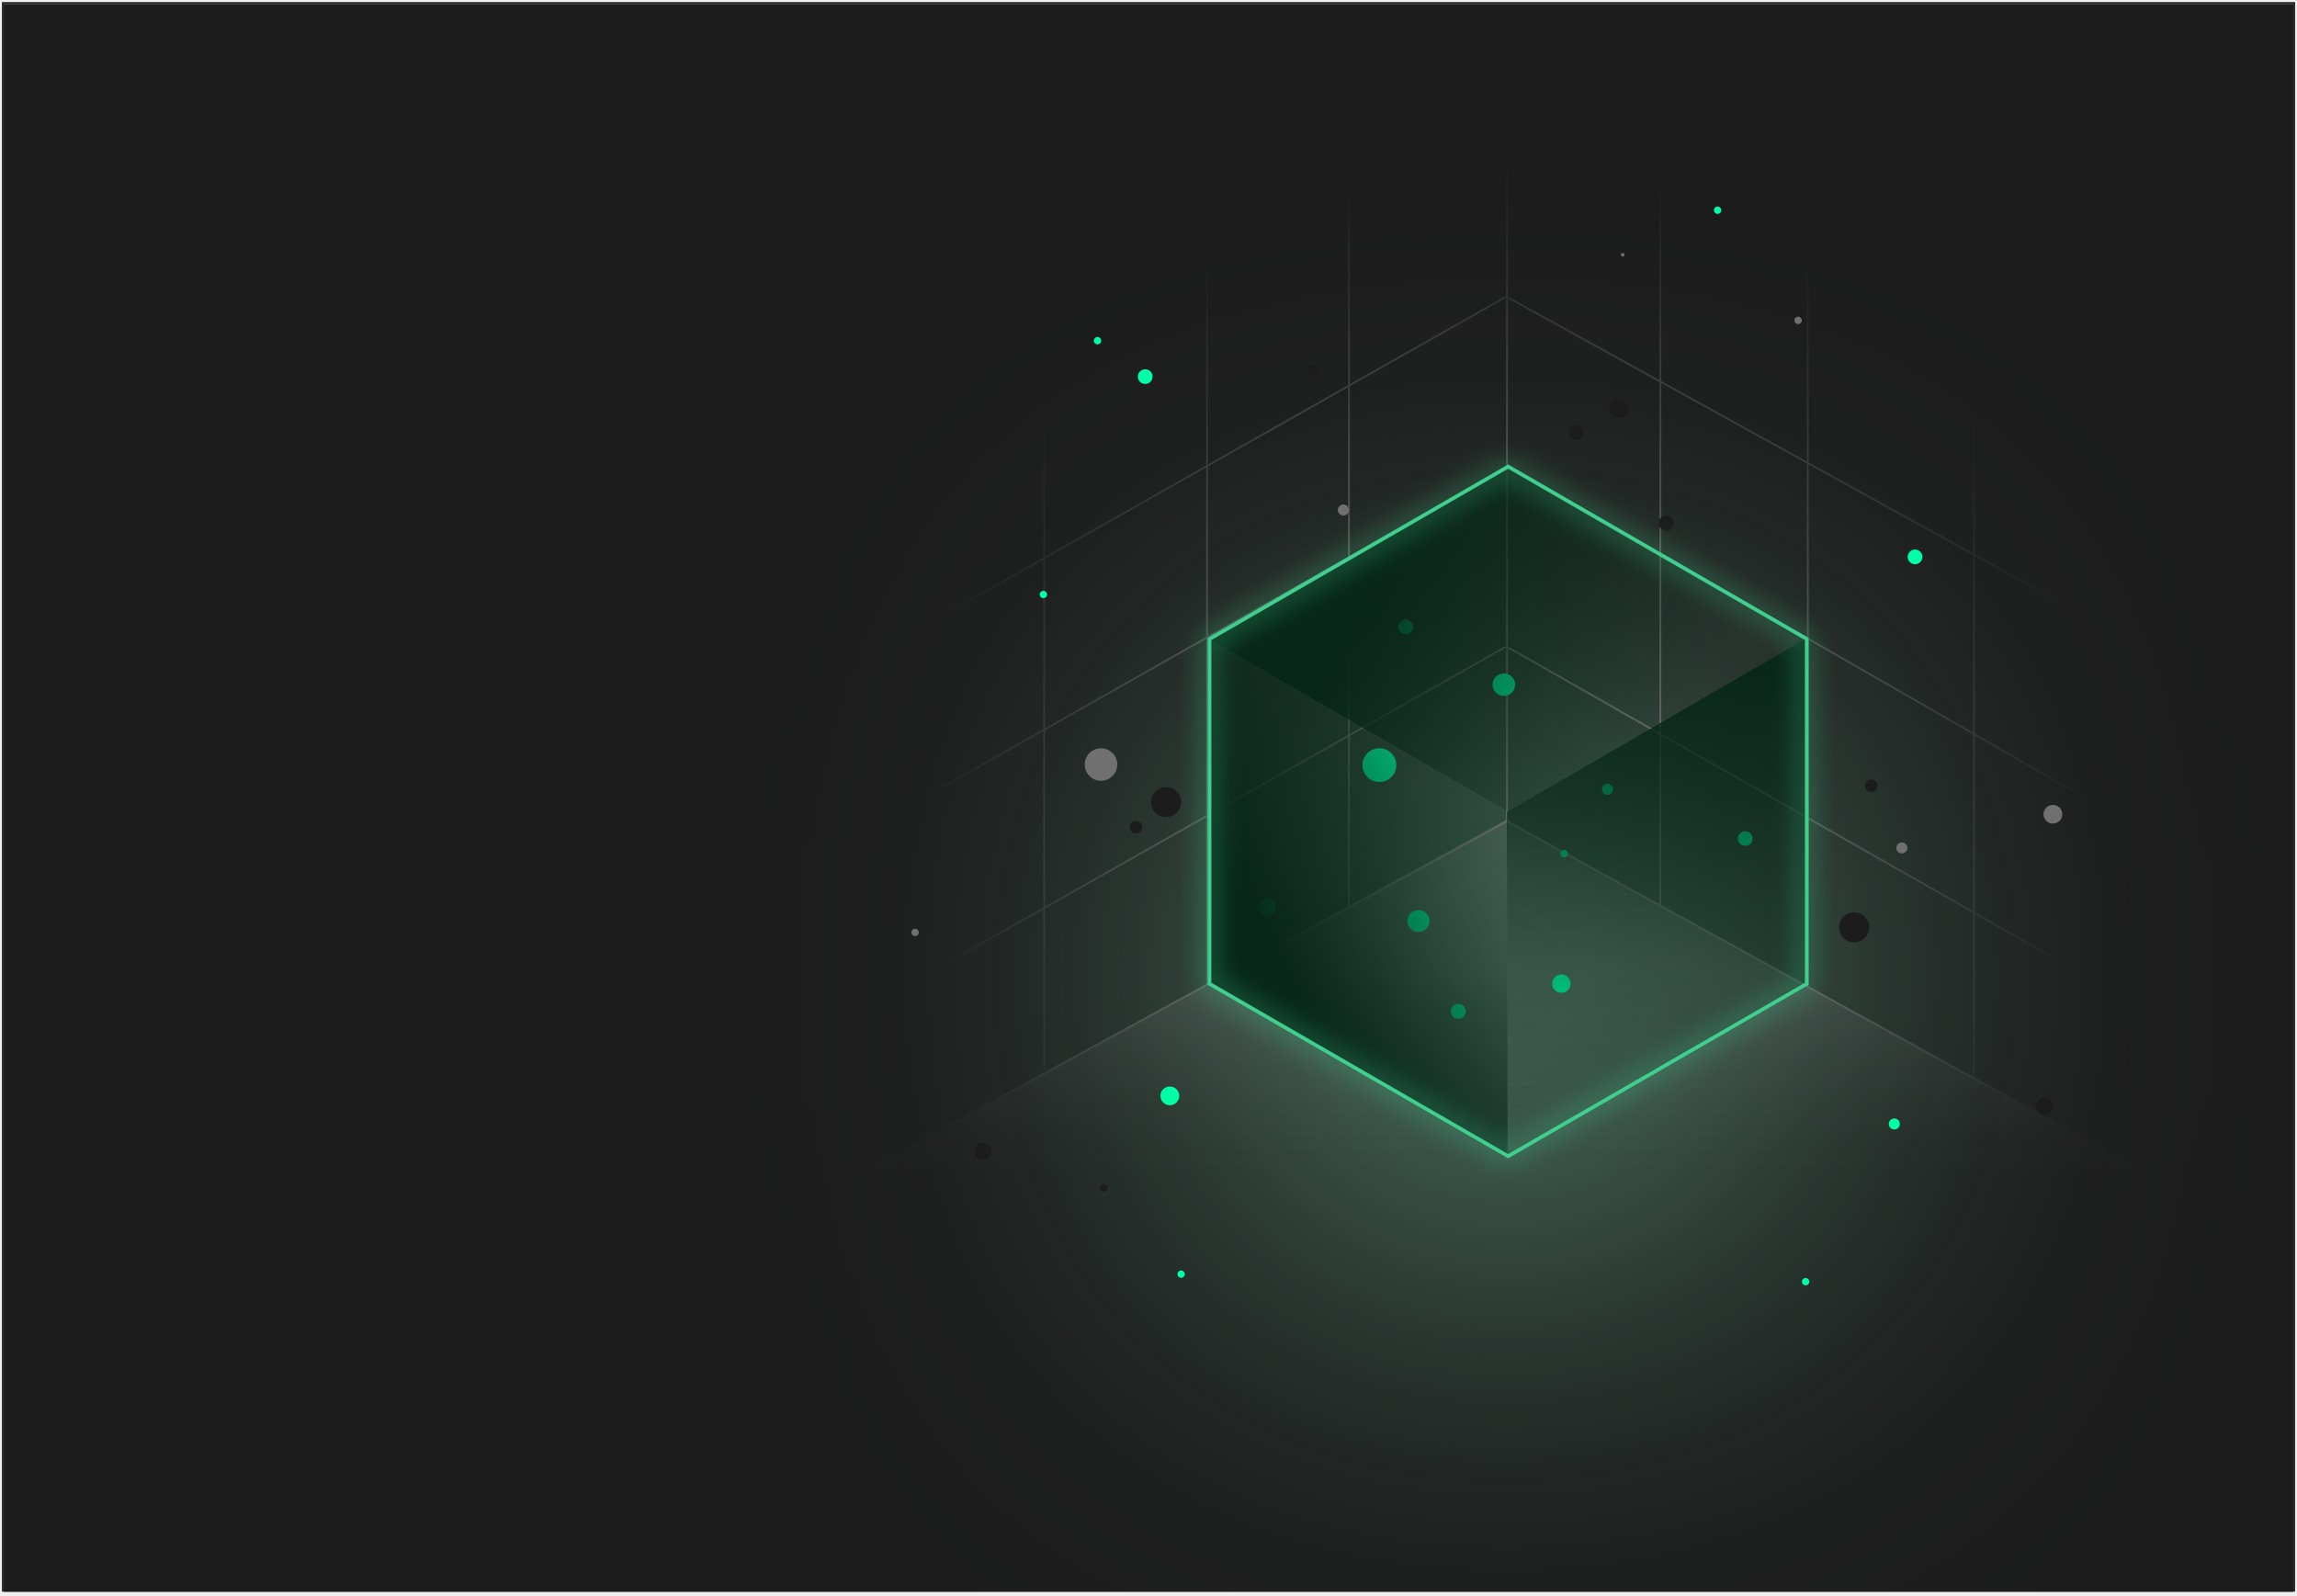
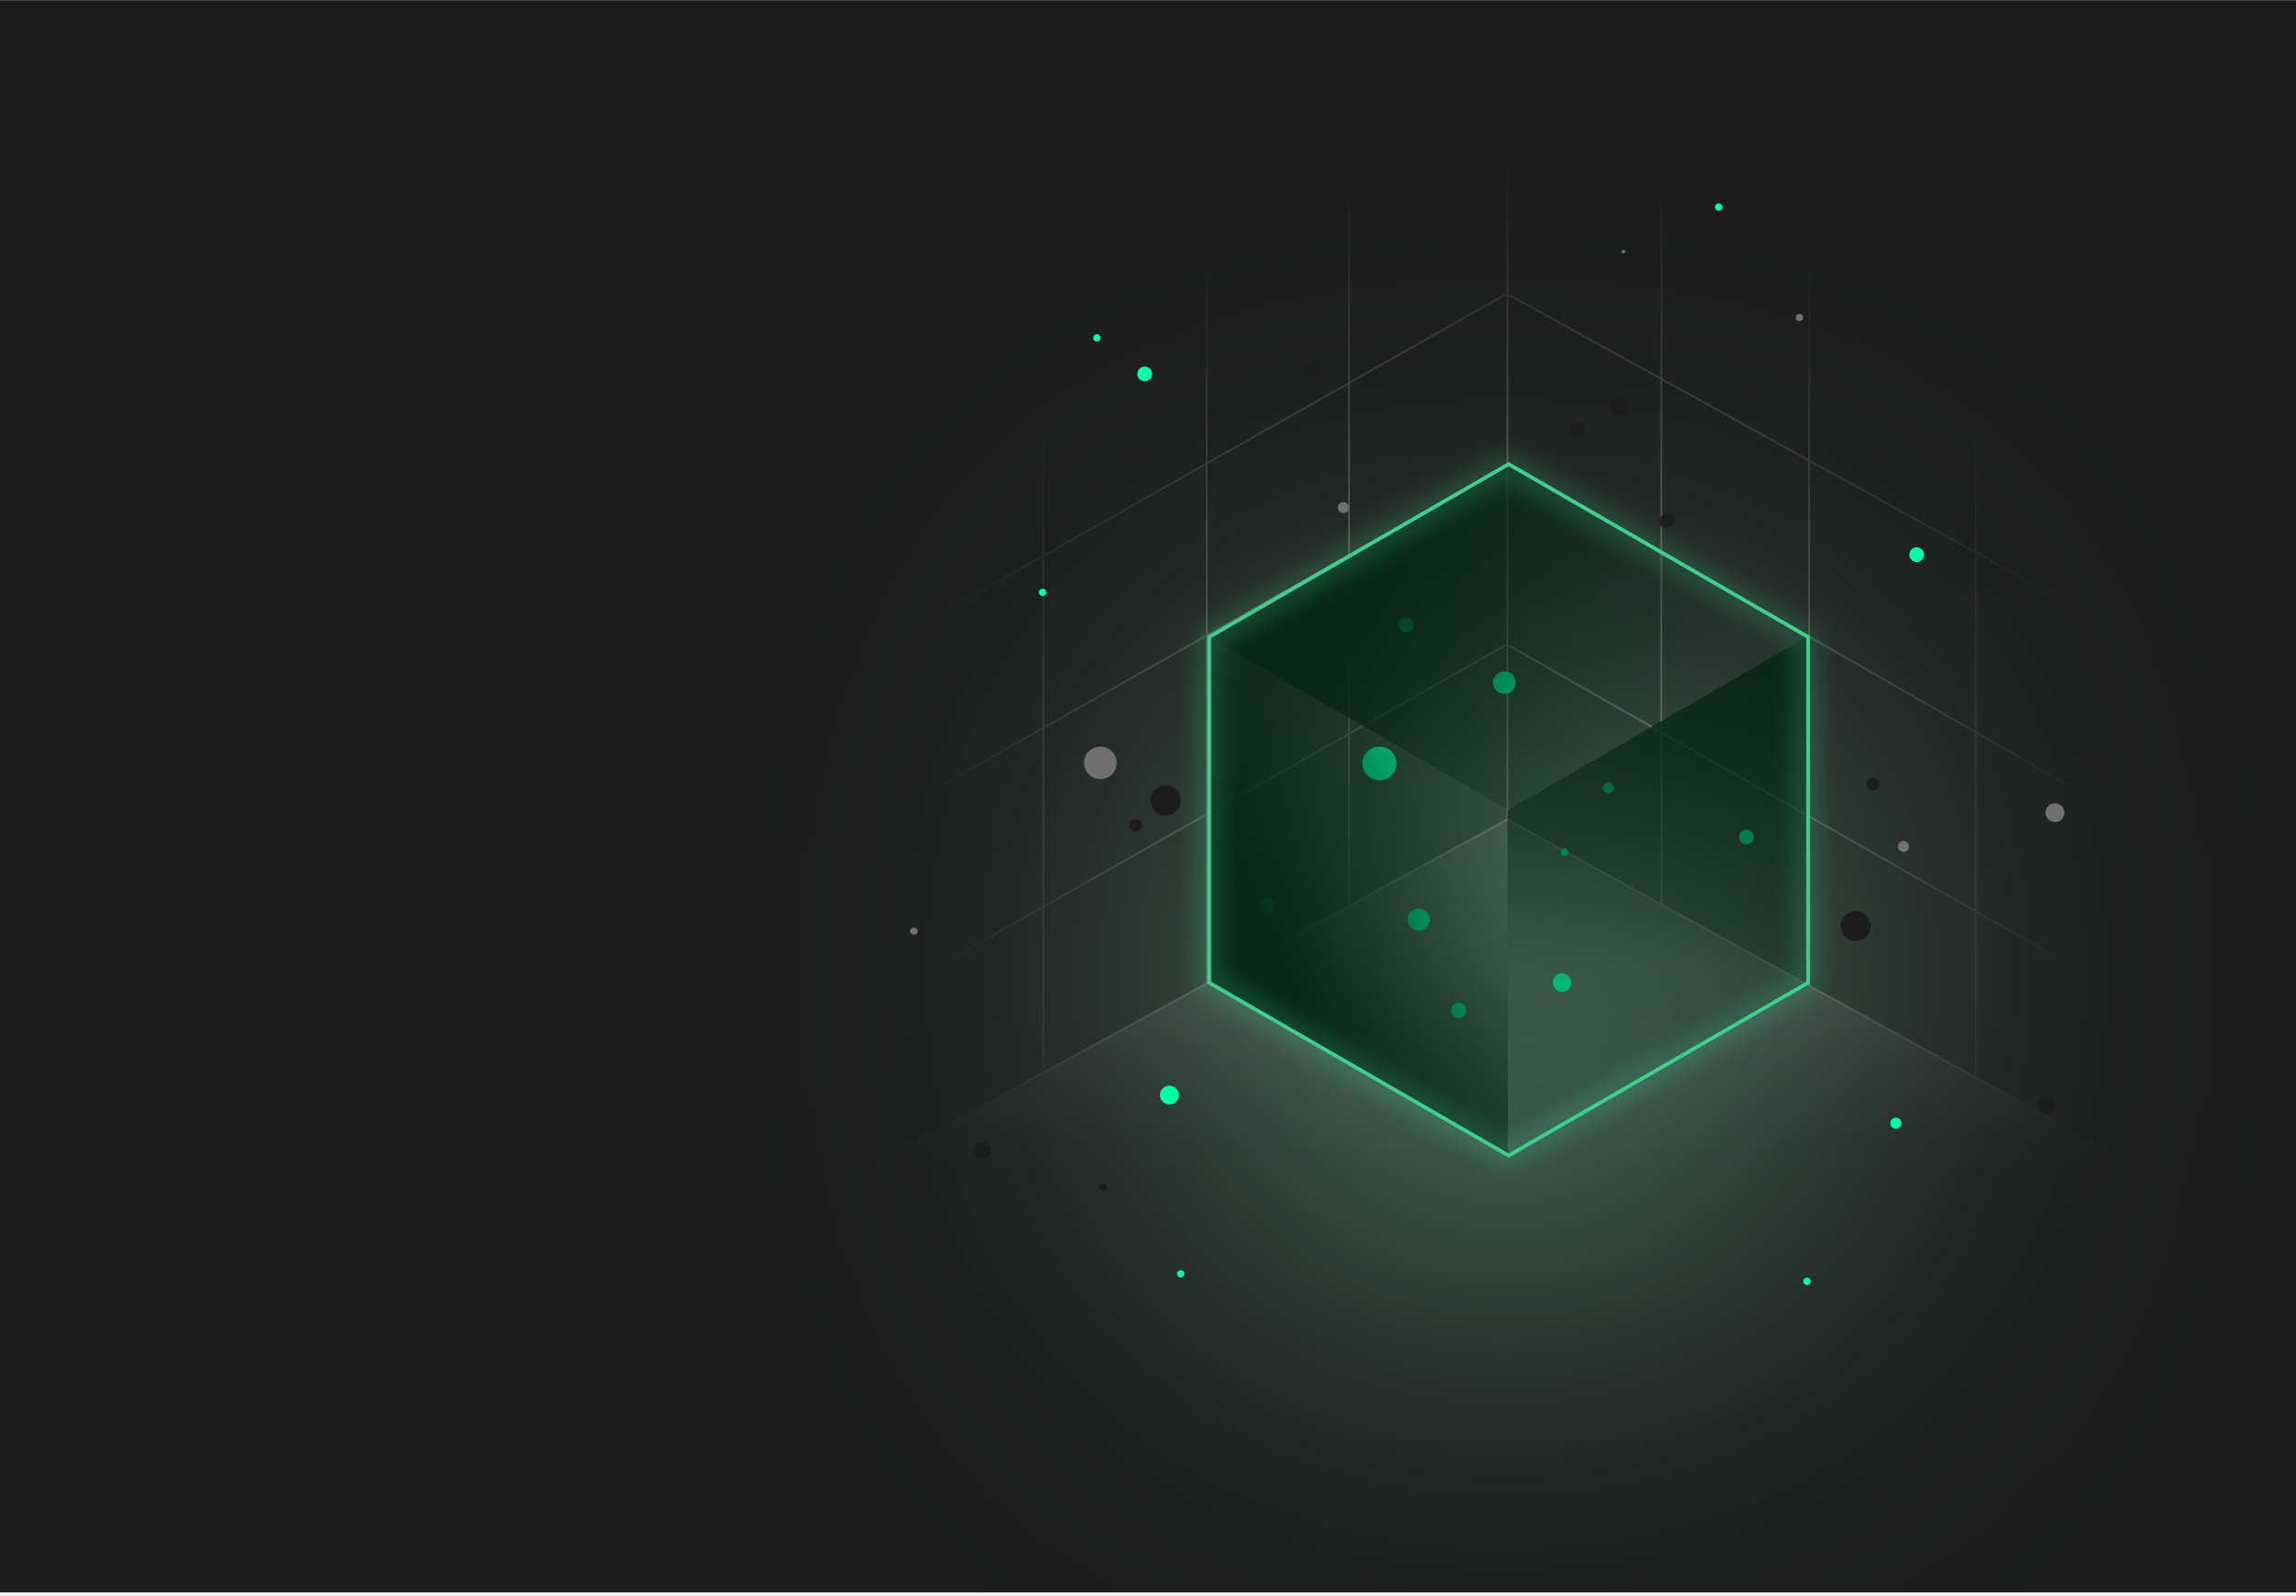
- <svg xmlns="http://www.w3.org/2000/svg" width="622" height="432" viewBox="0 0 622 432" fill="none">
+ <svg xmlns="http://www.w3.org/2000/svg" width="620" height="431" viewBox="0 0 620 431" fill="none">
  <g clip-path="url(#clip0_410_1857)">
-     <mask id="path-1-outside-1_410_1857" maskUnits="userSpaceOnUse" x="0" y="0.047" width="622" height="431" fill="black">
-       <rect fill="white" y="0.047" width="622" height="431" />
-       <path d="M1 1.047H621V431.047H1V1.047Z" />
-     </mask>
-     <path d="M1 1.047H621V431.047H1V1.047Z" fill="#1C1C1C" />
+     <rect width="620" height="430" transform="translate(0 0.046875)" fill="#1C1C1C" />
    <g filter="url(#filter0_f_410_1857)">
-       <ellipse cx="61.099" cy="58.741" rx="61.099" ry="58.741" transform="matrix(1 0 0 -1 346.582 322.629)" fill="#85E0B7" />
+       <ellipse cx="61.099" cy="58.741" rx="61.099" ry="58.741" transform="matrix(1 0 0 -1 345.582 321.629)" fill="#85E0B7" />
    </g>
-     <path d="M112.264 383.609L407.735 222L702.072 383.609H112.264Z" fill="url(#paint0_linear_410_1857)" />
-     <mask id="mask0_410_1857" style="mask-type:alpha" maskUnits="userSpaceOnUse" x="223" y="12" width="370" height="410">
-       <rect x="223.468" y="12.602" width="368.546" height="409.176" fill="url(#paint1_radial_410_1857)" />
+     <path d="M111.264 382.609L406.735 221L701.072 382.609H111.264Z" fill="url(#paint0_linear_410_1857)" />
+     <mask id="mask0_410_1857" style="mask-type:alpha" maskUnits="userSpaceOnUse" x="222" y="11" width="370" height="410">
+       <rect x="222.468" y="11.602" width="368.546" height="409.176" fill="url(#paint1_radial_410_1857)" />
    </mask>
    <g mask="url(#mask0_410_1857)">
-       <path d="M581.705 318.019V117.517L407.192 17.266L232.68 117.517V318.019M581.705 318.019L407.192 418.27L232.68 318.019M581.705 318.019L408.074 222.371M232.68 318.019L408.074 222.371M408.074 222.371L408.074 22.089M449.607 245.196V51.982M489.523 267.185V74.055M534.529 291.978V100.739M365.283 245.757V51.982M326.858 266.682V74.121M282.742 289.621V98.359M233.356 273.815L407.694 175.161M233.356 225.526L407.694 126.872M233.356 179.087L407.694 80.432M581.801 274.015L408.462 175.36M581.801 225.942L408.462 126.288M581.801 176.287L408.462 80.632" stroke="#7E7E7E" stroke-width="0.5" />
+       <path d="M580.705 317.019V116.517L406.192 16.266L231.68 116.517V317.019M580.705 317.019L406.192 417.27L231.68 317.019M580.705 317.019L407.074 221.371M231.68 317.019L407.074 221.371M407.074 221.371L407.074 21.089M448.607 244.196V50.982M488.523 266.185V73.055M533.529 290.978V99.74M364.283 244.757V50.982M325.858 265.682V73.121M281.742 288.621V97.359M232.356 272.815L406.694 174.161M232.356 224.526L406.694 125.872M232.356 178.087L406.694 79.432M580.801 273.015L407.462 174.36M580.801 224.942L407.462 125.288M580.801 175.287L407.462 79.632" stroke="#7E7E7E" stroke-width="0.5" />
    </g>
-     <ellipse cx="515" cy="229.602" rx="1.5" ry="1.492" fill="#707070" />
-     <circle cx="383.971" cy="62.635" r="2.292" fill="#1C1C1C" />
-     <ellipse cx="555.906" cy="220.48" rx="2.547" ry="2.534" fill="#707070" />
-     <ellipse cx="472.586" cy="227.053" rx="2" ry="1.99" fill="#00FFA7" />
-     <ellipse cx="282.539" cy="160.979" rx="1" ry="0.995" fill="#00FFA7" />
-     <ellipse cx="384.109" cy="249.399" rx="3" ry="2.985" fill="#00FFA7" />
-     <ellipse cx="486.914" cy="86.753" rx="1" ry="0.995" fill="#707070" />
-     <ellipse cx="426.812" cy="117.138" rx="2" ry="1.99" fill="#1C1C1C" />
-     <ellipse cx="355.586" cy="100.469" rx="1.5" ry="1.492" fill="#1C1C1C" />
-     <ellipse cx="319.836" cy="345.011" rx="1" ry="0.995" fill="#00FFA7" />
-     <ellipse cx="518.57" cy="150.795" rx="2" ry="1.99" fill="#00FFA7" />
-     <ellipse cx="423.555" cy="231.136" rx="1" ry="0.995" fill="#00FFA7" />
-     <ellipse cx="315.757" cy="217.188" rx="4.08" ry="4.059" fill="#1C1C1C" />
-     <ellipse cx="502.08" cy="251.106" rx="4.08" ry="4.059" fill="#1C1C1C" />
-     <ellipse cx="307.597" cy="223.958" rx="1.712" ry="1.704" fill="#1C1C1C" />
-     <ellipse cx="506.712" cy="212.751" rx="1.712" ry="1.704" fill="#1C1C1C" />
-     <circle cx="553.604" cy="299.542" r="2.292" fill="#1C1C1C" />
-     <ellipse cx="310.109" cy="101.982" rx="2" ry="1.99" fill="#00FFA7" />
-     <circle cx="298.135" cy="207.018" r="4.401" fill="#707070" />
-     <ellipse cx="545.177" cy="101.002" rx="2.036" ry="2.026" fill="#1C1C1C" />
-     <ellipse cx="488.945" cy="347.05" rx="1" ry="0.995" fill="#00FFA7" />
-     <ellipse cx="512.961" cy="304.344" rx="1.5" ry="1.492" fill="#00FFA7" />
-     <circle cx="343.096" cy="245.651" r="2.292" fill="#00FFA7" />
-     <ellipse cx="363.766" cy="138.094" rx="1.5" ry="1.492" fill="#707070" />
-     <ellipse cx="298.883" cy="321.636" rx="1" ry="0.995" fill="#1C1C1C" />
-     <ellipse cx="439.406" cy="68.974" rx="0.5" ry="0.497" fill="#707070" />
-     <ellipse cx="316.781" cy="296.737" rx="2.547" ry="2.534" fill="#00FFA7" />
-     <ellipse cx="438.391" cy="110.667" rx="2.547" ry="2.534" fill="#1C1C1C" />
-     <ellipse cx="451.161" cy="141.674" rx="2.036" ry="2.026" fill="#1C1C1C" />
-     <ellipse cx="247.789" cy="252.487" rx="1" ry="0.995" fill="#707070" />
-     <ellipse cx="297.195" cy="92.253" rx="1" ry="0.995" fill="#00FFA7" />
-     <circle cx="266.214" cy="311.745" r="2.292" fill="#1C1C1C" />
-     <ellipse cx="435.297" cy="213.719" rx="1.5" ry="1.492" fill="#00FFA7" />
-     <ellipse cx="407.222" cy="185.394" rx="3.058" ry="3.043" fill="#00FFA7" />
-     <ellipse cx="380.617" cy="169.779" rx="2" ry="1.99" fill="#00FFA7" />
-     <ellipse cx="394.888" cy="273.862" rx="2.036" ry="2.026" fill="#00FFA7" />
-     <ellipse cx="465.109" cy="56.925" rx="1" ry="0.995" fill="#00FFA7" />
-     <ellipse cx="373.52" cy="207.185" rx="4.591" ry="4.568" fill="#00FFA7" />
-     <ellipse cx="422.805" cy="266.355" rx="2.5" ry="2.487" fill="#00FFA7" />
-     <mask id="mask1_410_1857" style="mask-type:alpha" maskUnits="userSpaceOnUse" x="327" y="172" width="82" height="142">
-       <path d="M408.253 219.791L327.125 172.969L327.512 266.295L408.253 313.08V219.791Z" fill="url(#paint2_linear_410_1857)" />
+     <ellipse cx="514" cy="228.602" rx="1.5" ry="1.492" fill="#707070" />
+     <circle cx="382.971" cy="61.635" r="2.292" fill="#1C1C1C" />
+     <ellipse cx="554.906" cy="219.48" rx="2.547" ry="2.534" fill="#707070" />
+     <ellipse cx="471.586" cy="226.053" rx="2" ry="1.99" fill="#00FFA7" />
+     <ellipse cx="281.539" cy="159.979" rx="1" ry="0.995" fill="#00FFA7" />
+     <ellipse cx="383.109" cy="248.399" rx="3" ry="2.985" fill="#00FFA7" />
+     <ellipse cx="485.914" cy="85.753" rx="1" ry="0.995" fill="#707070" />
+     <ellipse cx="425.812" cy="116.138" rx="2" ry="1.99" fill="#1C1C1C" />
+     <ellipse cx="354.586" cy="99.469" rx="1.5" ry="1.492" fill="#1C1C1C" />
+     <ellipse cx="318.836" cy="344.011" rx="1" ry="0.995" fill="#00FFA7" />
+     <ellipse cx="517.57" cy="149.795" rx="2" ry="1.99" fill="#00FFA7" />
+     <ellipse cx="422.555" cy="230.136" rx="1" ry="0.995" fill="#00FFA7" />
+     <ellipse cx="314.757" cy="216.188" rx="4.08" ry="4.059" fill="#1C1C1C" />
+     <ellipse cx="501.08" cy="250.106" rx="4.08" ry="4.059" fill="#1C1C1C" />
+     <ellipse cx="306.597" cy="222.958" rx="1.712" ry="1.704" fill="#1C1C1C" />
+     <ellipse cx="505.712" cy="211.751" rx="1.712" ry="1.704" fill="#1C1C1C" />
+     <circle cx="552.604" cy="298.542" r="2.292" fill="#1C1C1C" />
+     <ellipse cx="309.109" cy="100.982" rx="2" ry="1.99" fill="#00FFA7" />
+     <circle cx="297.135" cy="206.018" r="4.401" fill="#707070" />
+     <ellipse cx="544.177" cy="100.002" rx="2.036" ry="2.026" fill="#1C1C1C" />
+     <ellipse cx="487.945" cy="346.05" rx="1" ry="0.995" fill="#00FFA7" />
+     <ellipse cx="511.961" cy="303.344" rx="1.5" ry="1.492" fill="#00FFA7" />
+     <circle cx="342.096" cy="244.651" r="2.292" fill="#00FFA7" />
+     <ellipse cx="362.766" cy="137.094" rx="1.5" ry="1.492" fill="#707070" />
+     <ellipse cx="297.883" cy="320.636" rx="1" ry="0.995" fill="#1C1C1C" />
+     <ellipse cx="438.406" cy="67.974" rx="0.5" ry="0.497" fill="#707070" />
+     <ellipse cx="315.781" cy="295.737" rx="2.547" ry="2.534" fill="#00FFA7" />
+     <ellipse cx="437.391" cy="109.667" rx="2.547" ry="2.534" fill="#1C1C1C" />
+     <ellipse cx="450.161" cy="140.674" rx="2.036" ry="2.026" fill="#1C1C1C" />
+     <ellipse cx="246.789" cy="251.487" rx="1" ry="0.995" fill="#707070" />
+     <ellipse cx="296.195" cy="91.253" rx="1" ry="0.995" fill="#00FFA7" />
+     <circle cx="265.214" cy="310.745" r="2.292" fill="#1C1C1C" />
+     <ellipse cx="434.297" cy="212.719" rx="1.5" ry="1.492" fill="#00FFA7" />
+     <ellipse cx="406.222" cy="184.394" rx="3.058" ry="3.043" fill="#00FFA7" />
+     <ellipse cx="379.617" cy="168.779" rx="2" ry="1.99" fill="#00FFA7" />
+     <ellipse cx="393.888" cy="272.862" rx="2.036" ry="2.026" fill="#00FFA7" />
+     <ellipse cx="464.109" cy="55.925" rx="1" ry="0.995" fill="#00FFA7" />
+     <ellipse cx="372.52" cy="206.185" rx="4.591" ry="4.568" fill="#00FFA7" />
+     <ellipse cx="421.805" cy="265.355" rx="2.5" ry="2.487" fill="#00FFA7" />
+     <mask id="mask1_410_1857" style="mask-type:alpha" maskUnits="userSpaceOnUse" x="326" y="171" width="82" height="142">
+       <path d="M407.253 218.791L326.125 171.969L326.512 265.295L407.253 312.08V218.791Z" fill="url(#paint2_linear_410_1857)" />
    </mask>
    <g mask="url(#mask1_410_1857)">
-       <path d="M408.253 219.791L327.125 172.969L327.512 266.295L408.253 313.08V219.791Z" fill="#072719" />
+       <path d="M407.253 218.791L326.125 171.969L326.512 265.295L407.253 312.08V218.791Z" fill="#072719" />
    </g>
-     <mask id="mask2_410_1857" style="mask-type:alpha" maskUnits="userSpaceOnUse" x="408" y="172" width="82" height="142">
-       <path d="M408.019 219.785L489.188 172.789V266.199L408.376 313.273L408.019 219.785Z" fill="url(#paint3_linear_410_1857)" />
+     <mask id="mask2_410_1857" style="mask-type:alpha" maskUnits="userSpaceOnUse" x="407" y="171" width="82" height="142">
+       <path d="M407.019 218.785L488.188 171.789V265.199L407.376 312.273L407.019 218.785Z" fill="url(#paint3_linear_410_1857)" />
    </mask>
    <g mask="url(#mask2_410_1857)">
-       <path d="M408.019 219.785L489.188 172.789V266.199L408.376 313.273L408.019 219.785Z" fill="#072719" />
+       <path d="M407.019 218.785L488.188 171.789V265.199L407.376 312.273L407.019 218.785Z" fill="#072719" />
    </g>
-     <mask id="mask3_410_1857" style="mask-type:alpha" maskUnits="userSpaceOnUse" x="327" y="127" width="161" height="93">
-       <path d="M408.229 219.777L327.781 173.379L408.106 127.004L487.932 173.104L408.229 219.777Z" fill="url(#paint4_linear_410_1857)" />
+     <mask id="mask3_410_1857" style="mask-type:alpha" maskUnits="userSpaceOnUse" x="326" y="126" width="161" height="93">
+       <path d="M407.229 218.777L326.781 172.379L407.106 126.004L486.932 172.104L407.229 218.777Z" fill="url(#paint4_linear_410_1857)" />
    </mask>
    <g mask="url(#mask3_410_1857)">
-       <path d="M408.229 219.777L327.781 173.379L408.106 127.004L487.932 173.104L408.229 219.777Z" fill="#072719" />
+       <path d="M407.229 218.777L326.781 172.379L407.106 126.004L486.932 172.104L407.229 218.777Z" fill="#072719" />
    </g>
-     <path d="M408.386 126.344L489.246 173.029V266.399L408.386 313.084L327.525 266.399V173.029L408.386 126.344Z" stroke="#3FCF8E" />
+     <path d="M407.386 125.344L488.246 172.029V265.399L407.386 312.084L326.525 265.399V172.029L407.386 125.344Z" stroke="#3FCF8E" />
    <g filter="url(#filter1_f_410_1857)">
-       <path d="M408.023 126.711L488.726 173.305V266.492L408.023 313.086L327.321 266.492V173.305L408.023 126.711Z" stroke="#3FCF8E" stroke-width="1.48" stroke-linejoin="bevel" />
+       <path d="M407.023 125.711L487.726 172.305V265.492L407.023 312.086L326.321 265.492V172.305L407.023 125.711Z" stroke="#3FCF8E" stroke-width="1.48" stroke-linejoin="bevel" />
    </g>
  </g>
-   <path d="M1 1.047V0.547H0.5V1.047H1ZM621 1.047H621.5V0.547H621V1.047ZM1 1.547H621V0.547H1V1.547ZM620.5 1.047V431.047H621.5V1.047H620.5ZM1.5 431.047V1.047H0.5V431.047H1.5Z" fill="#2E2E2E" mask="url(#path-1-outside-1_410_1857)" />
  <defs>
-     <filter id="filter0_f_410_1857" x="173.239" y="31.804" width="468.885" height="464.169" filterUnits="userSpaceOnUse" color-interpolation-filters="sRGB">
+     <filter id="filter0_f_410_1857" x="172.239" y="30.804" width="468.885" height="464.169" filterUnits="userSpaceOnUse" color-interpolation-filters="sRGB">
      <feFlood flood-opacity="0" result="BackgroundImageFix" />
      <feBlend mode="normal" in="SourceGraphic" in2="BackgroundImageFix" result="shape" />
      <feGaussianBlur stdDeviation="86.672" result="effect1_foregroundBlur_410_1857" />
    </filter>
-     <filter id="filter1_f_410_1857" x="319.701" y="119.19" width="176.645" height="201.416" filterUnits="userSpaceOnUse" color-interpolation-filters="sRGB">
+     <filter id="filter1_f_410_1857" x="318.701" y="118.19" width="176.645" height="201.416" filterUnits="userSpaceOnUse" color-interpolation-filters="sRGB">
      <feFlood flood-opacity="0" result="BackgroundImageFix" />
      <feBlend mode="normal" in="SourceGraphic" in2="BackgroundImageFix" result="shape" />
      <feGaussianBlur stdDeviation="3.44" result="effect1_foregroundBlur_410_1857" />
    </filter>
-     <linearGradient id="paint0_linear_410_1857" x1="405.743" y1="264.052" x2="405.743" y2="318.177" gradientUnits="userSpaceOnUse">
+     <linearGradient id="paint0_linear_410_1857" x1="404.743" y1="263.052" x2="404.743" y2="317.177" gradientUnits="userSpaceOnUse">
      <stop stop-color="white" stop-opacity="0.1" />
      <stop offset="1" stop-color="#5D6167" stop-opacity="0" />
    </linearGradient>
-     <radialGradient id="paint1_radial_410_1857" cx="0" cy="0" r="1" gradientUnits="userSpaceOnUse" gradientTransform="translate(407.741 217.19) rotate(90) scale(174.952 157.579)">
+     <radialGradient id="paint1_radial_410_1857" cx="0" cy="0" r="1" gradientUnits="userSpaceOnUse" gradientTransform="translate(406.741 216.19) rotate(90) scale(174.952 157.579)">
      <stop stop-color="white" />
      <stop offset="1" stop-color="white" stop-opacity="0" />
    </radialGradient>
-     <linearGradient id="paint2_linear_410_1857" x1="340.889" y1="250.972" x2="422.314" y2="210.26" gradientUnits="userSpaceOnUse">
+     <linearGradient id="paint2_linear_410_1857" x1="339.889" y1="249.972" x2="421.314" y2="209.26" gradientUnits="userSpaceOnUse">
      <stop stop-color="white" />
      <stop offset="1" stop-color="white" stop-opacity="0" />
    </linearGradient>
-     <linearGradient id="paint3_linear_410_1857" x1="448.603" y1="172.789" x2="448.603" y2="313.273" gradientUnits="userSpaceOnUse">
+     <linearGradient id="paint3_linear_410_1857" x1="447.603" y1="171.789" x2="447.603" y2="312.273" gradientUnits="userSpaceOnUse">
      <stop stop-color="white" />
      <stop offset="1" stop-color="white" stop-opacity="0" />
    </linearGradient>
-     <linearGradient id="paint4_linear_410_1857" x1="367.277" y1="164.274" x2="455.487" y2="204.986" gradientUnits="userSpaceOnUse">
+     <linearGradient id="paint4_linear_410_1857" x1="366.277" y1="163.274" x2="454.487" y2="203.986" gradientUnits="userSpaceOnUse">
      <stop stop-color="white" />
      <stop offset="1" stop-color="white" stop-opacity="0" />
    </linearGradient>
    <clipPath id="clip0_410_1857">
-       <path d="M1 1.047H621V431.047H1V1.047Z" fill="white" />
+       <rect width="620" height="430" fill="white" transform="translate(0 0.046875)" />
    </clipPath>
  </defs>
</svg>
